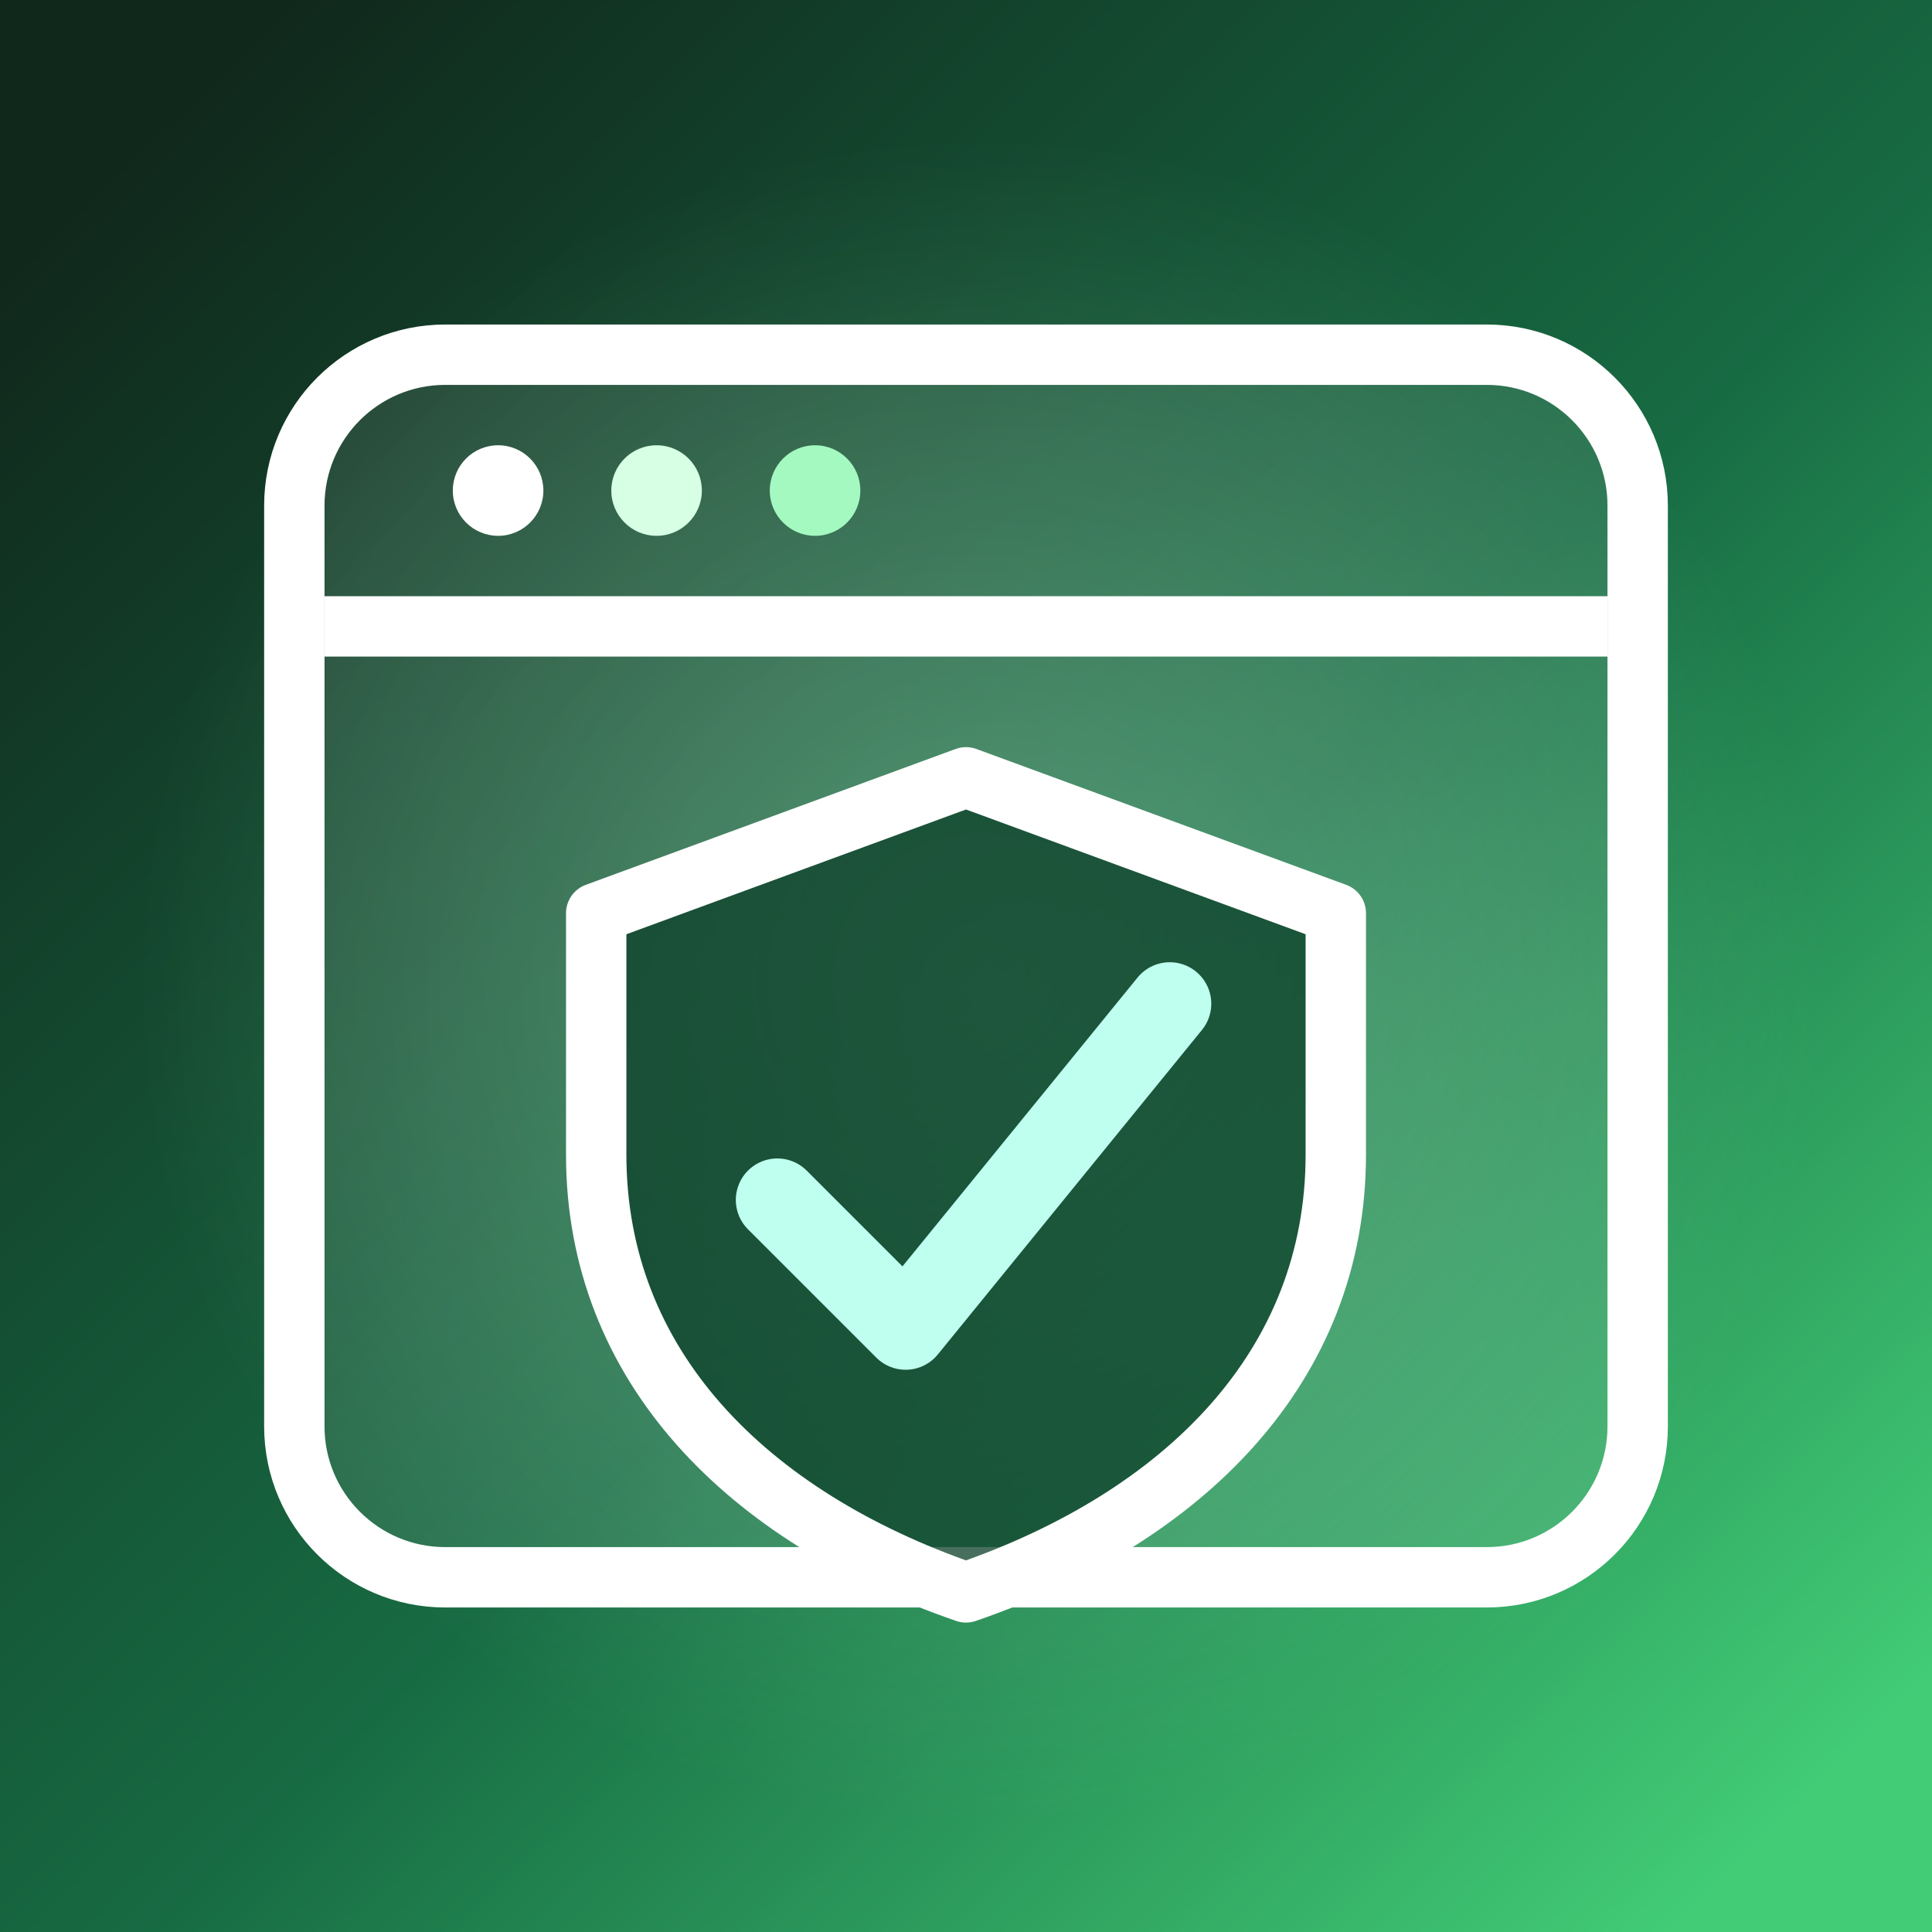
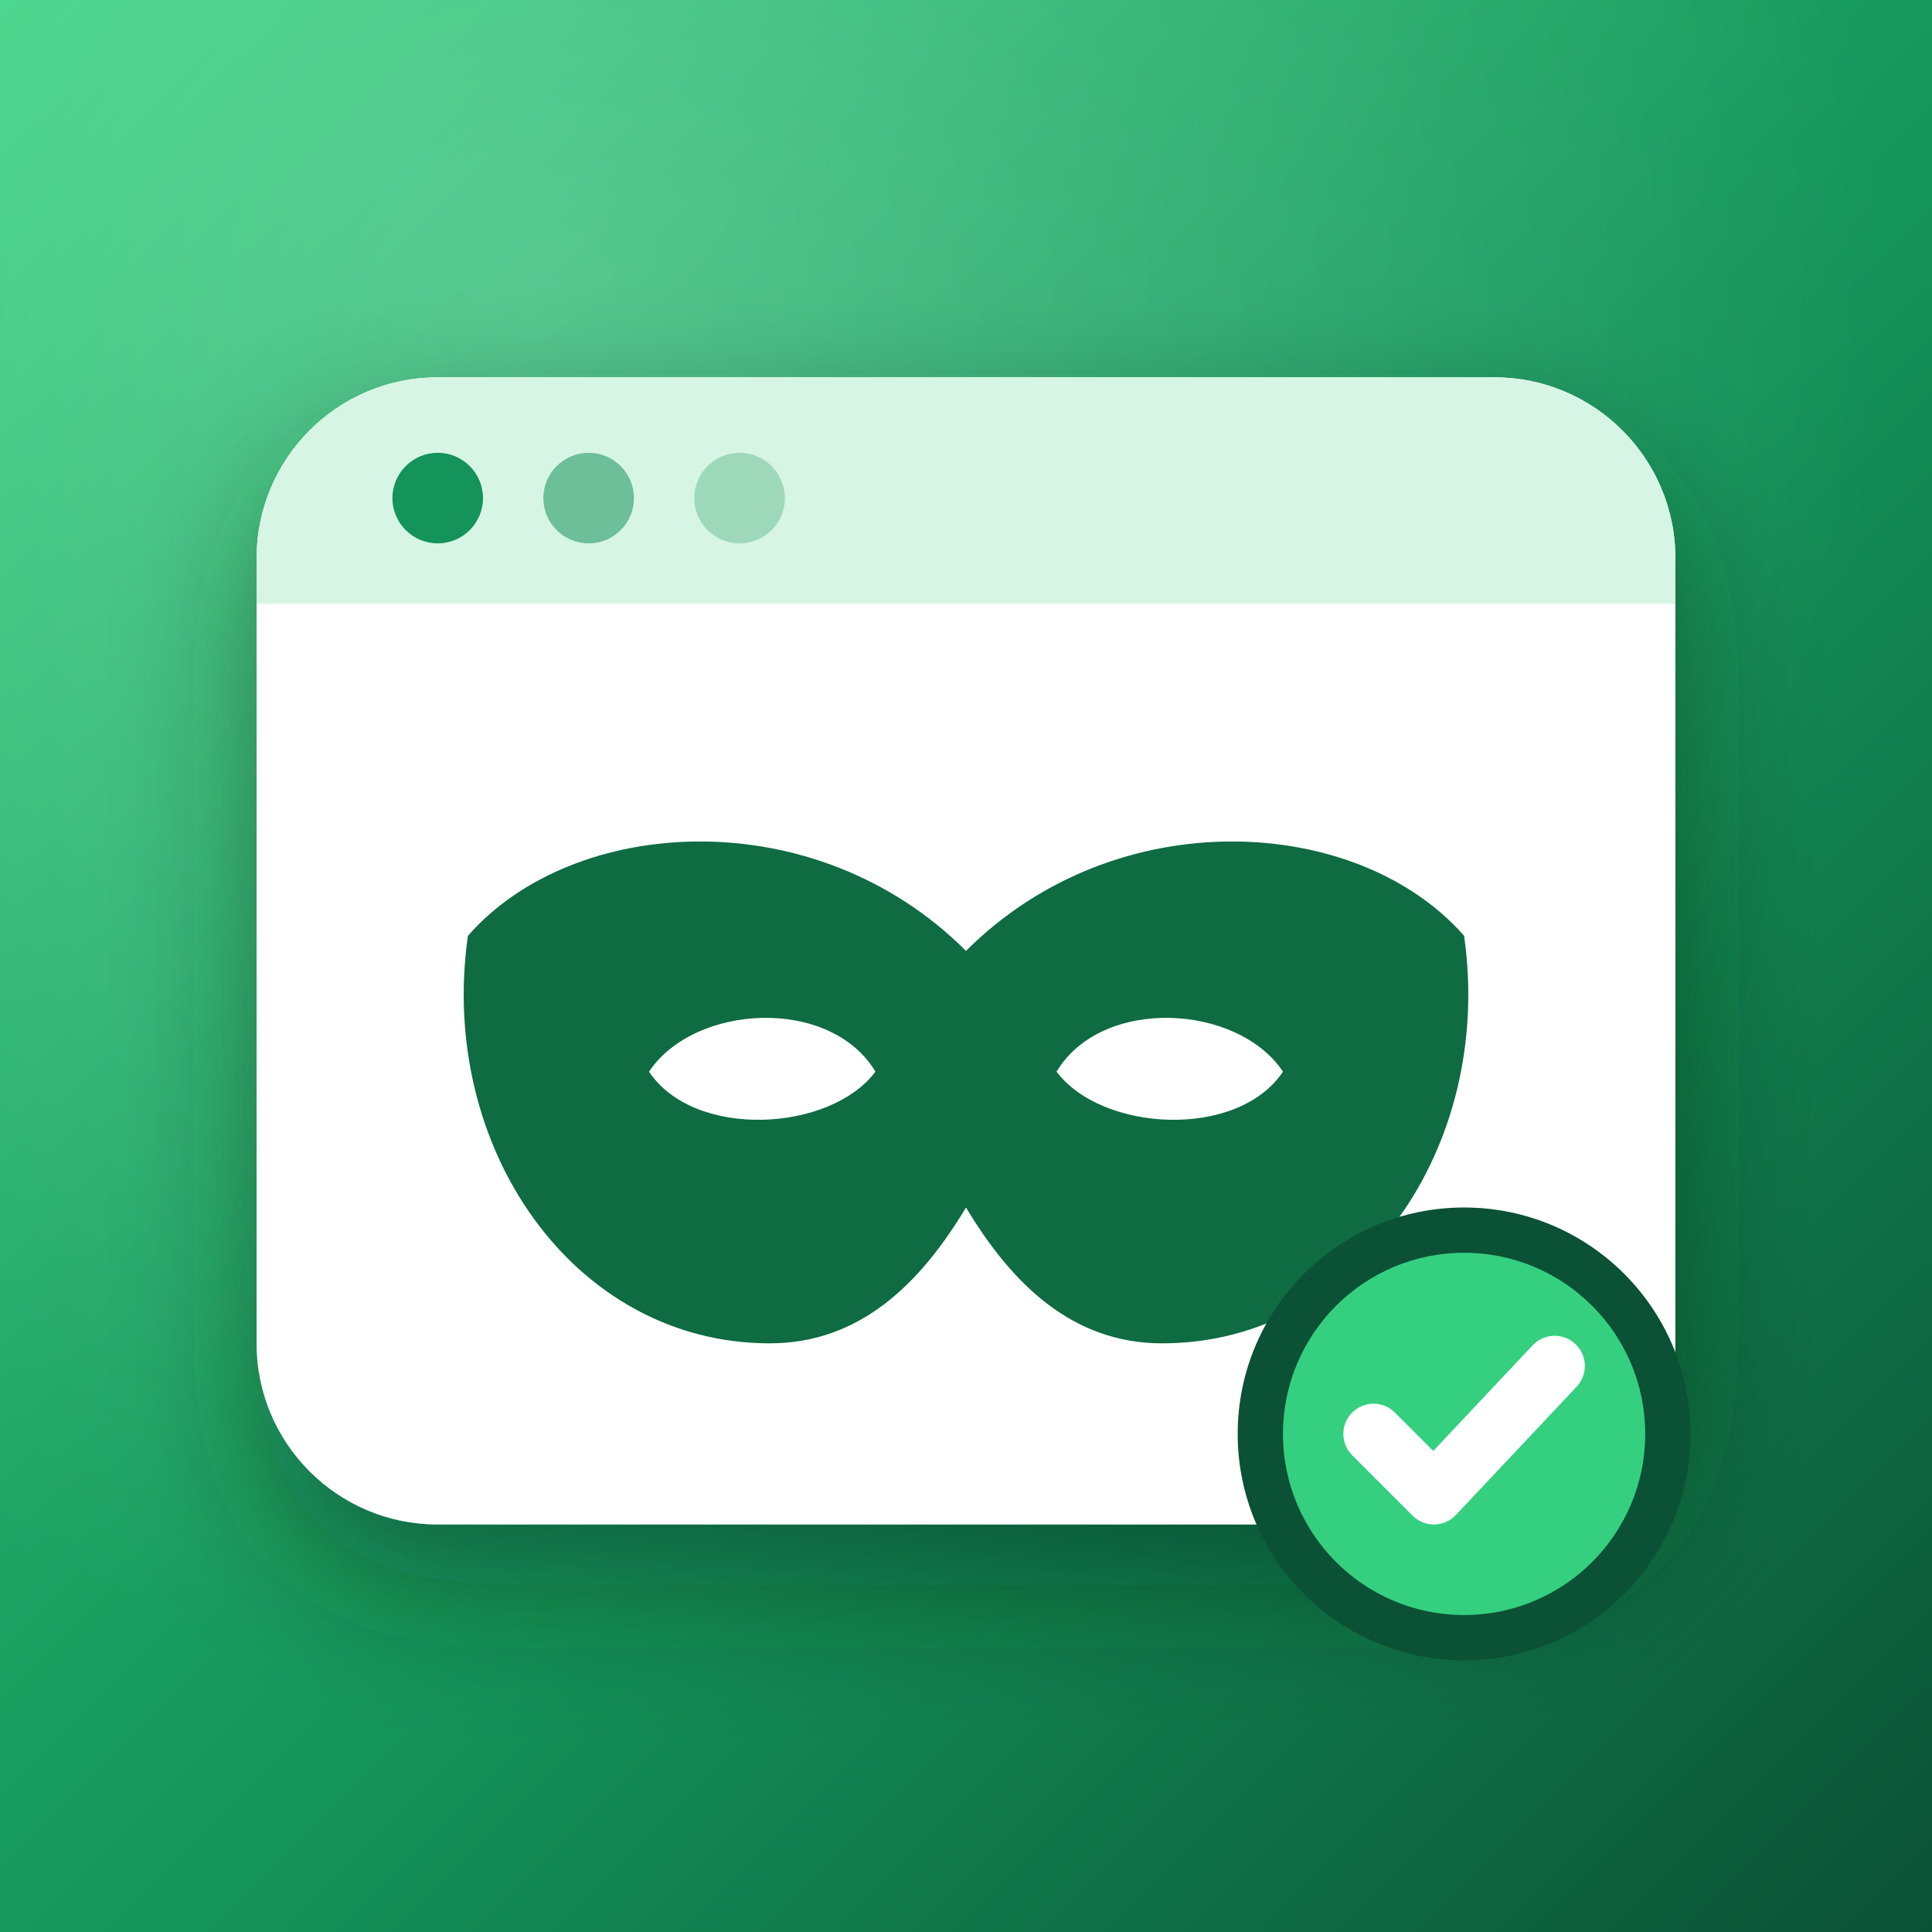
<svg xmlns="http://www.w3.org/2000/svg" width="256" height="256" viewBox="0 0 256 256" role="img" aria-label="Byparr">
  <defs>
-     <linearGradient id="byparr-bg" x1="18" y1="16" x2="238" y2="240" gradientUnits="userSpaceOnUse">
-       <stop stop-color="#10271B" />
-       <stop offset="0.55" stop-color="#176B43" />
-       <stop offset="1" stop-color="#42CC76" />
+     <linearGradient id="bp-bg" x1="0" y1="0" x2="256" y2="256" gradientUnits="userSpaceOnUse">
+       <stop stop-color="#34D07F" />
+       <stop offset="0.55" stop-color="#14935A" />
+       <stop offset="1" stop-color="#0B5136" />
    </linearGradient>
-     <radialGradient id="byparr-glow" cx="0" cy="0" r="1" gradientTransform="translate(130 130) rotate(90) scale(112)" gradientUnits="userSpaceOnUse">
-       <stop stop-color="#B8FFD1" stop-opacity="0.28" />
-       <stop offset="1" stop-color="#B8FFD1" stop-opacity="0" />
+     <radialGradient id="bp-hi" cx="70" cy="40" r="180" gradientUnits="userSpaceOnUse">
+       <stop stop-color="#FFFFFF" stop-opacity="0.22" />
+       <stop offset="1" stop-color="#FFFFFF" stop-opacity="0" />
    </radialGradient>
+     <filter id="bp-shadow" x="-20%" y="-20%" width="140%" height="160%">
+       <feDropShadow dx="0" dy="8" stdDeviation="9" flood-color="#052E1C" flood-opacity="0.45" />
+     </filter>
  </defs>
-   <rect width="256" height="256" fill="url(#byparr-bg)" />
-   <rect width="256" height="256" fill="url(#byparr-glow)" />
-   <rect x="39" y="47" width="178" height="162" rx="20" fill="#FFFFFF" fill-opacity="0.09" stroke="#FFFFFF" stroke-width="8" />
-   <path d="M43 83h170" stroke="#FFFFFF" stroke-width="8" />
-   <circle cx="66" cy="65" r="6" fill="#FFFFFF" />
-   <circle cx="87" cy="65" r="6" fill="#D6FFE4" />
-   <circle cx="108" cy="65" r="6" fill="#A4F9C0" />
-   <path d="M128 103 177 121v32c0 28-20 48-49 58-29-10-49-30-49-58v-32l49-18Z" fill="#0B3F28" fill-opacity="0.75" stroke="#FFFFFF" stroke-width="8" stroke-linejoin="round" />
-   <path d="m103 159 17 17 35-43" fill="none" stroke="#BFFFF0" stroke-width="11" stroke-linecap="round" stroke-linejoin="round" />
+   <rect width="256" height="256" fill="url(#bp-bg)" />
+   <rect width="256" height="256" fill="url(#bp-hi)" />
+   <g filter="url(#bp-shadow)">
+     <rect x="34" y="50" width="188" height="152" rx="24" fill="#FFFFFF" />
+   </g>
+   <path d="M58 50h140a24 24 0 0 1 24 24v6H34v-6a24 24 0 0 1 24-24Z" fill="#D7F5E4" />
+   <circle cx="58" cy="66" r="6" fill="#14935A" />
+   <circle cx="78" cy="66" r="6" fill="#14935A" fill-opacity="0.55" />
+   <circle cx="98" cy="66" r="6" fill="#14935A" fill-opacity="0.3" />
+   <path fill="#0F6B42" fill-rule="evenodd" d="M62 124c14-16 46-18 66 2 20-20 52-18 66-2 4 28-14 54-40 54-12 0-20-8-26-18-6 10-14 18-26 18-26 0-44-26-40-54Zm24 18c6-9 24-10 30 0-6 8-24 9-30 0Zm54 0c6-10 24-9 30 0-6 9-24 8-30 0Z" />
+   <circle cx="194" cy="190" r="30" fill="#0B5136" />
+   <circle cx="194" cy="190" r="24" fill="#34D07F" />
+   <path d="m182 190 8 8 16-17" fill="none" stroke="#FFFFFF" stroke-width="8" stroke-linecap="round" stroke-linejoin="round" />
</svg>
